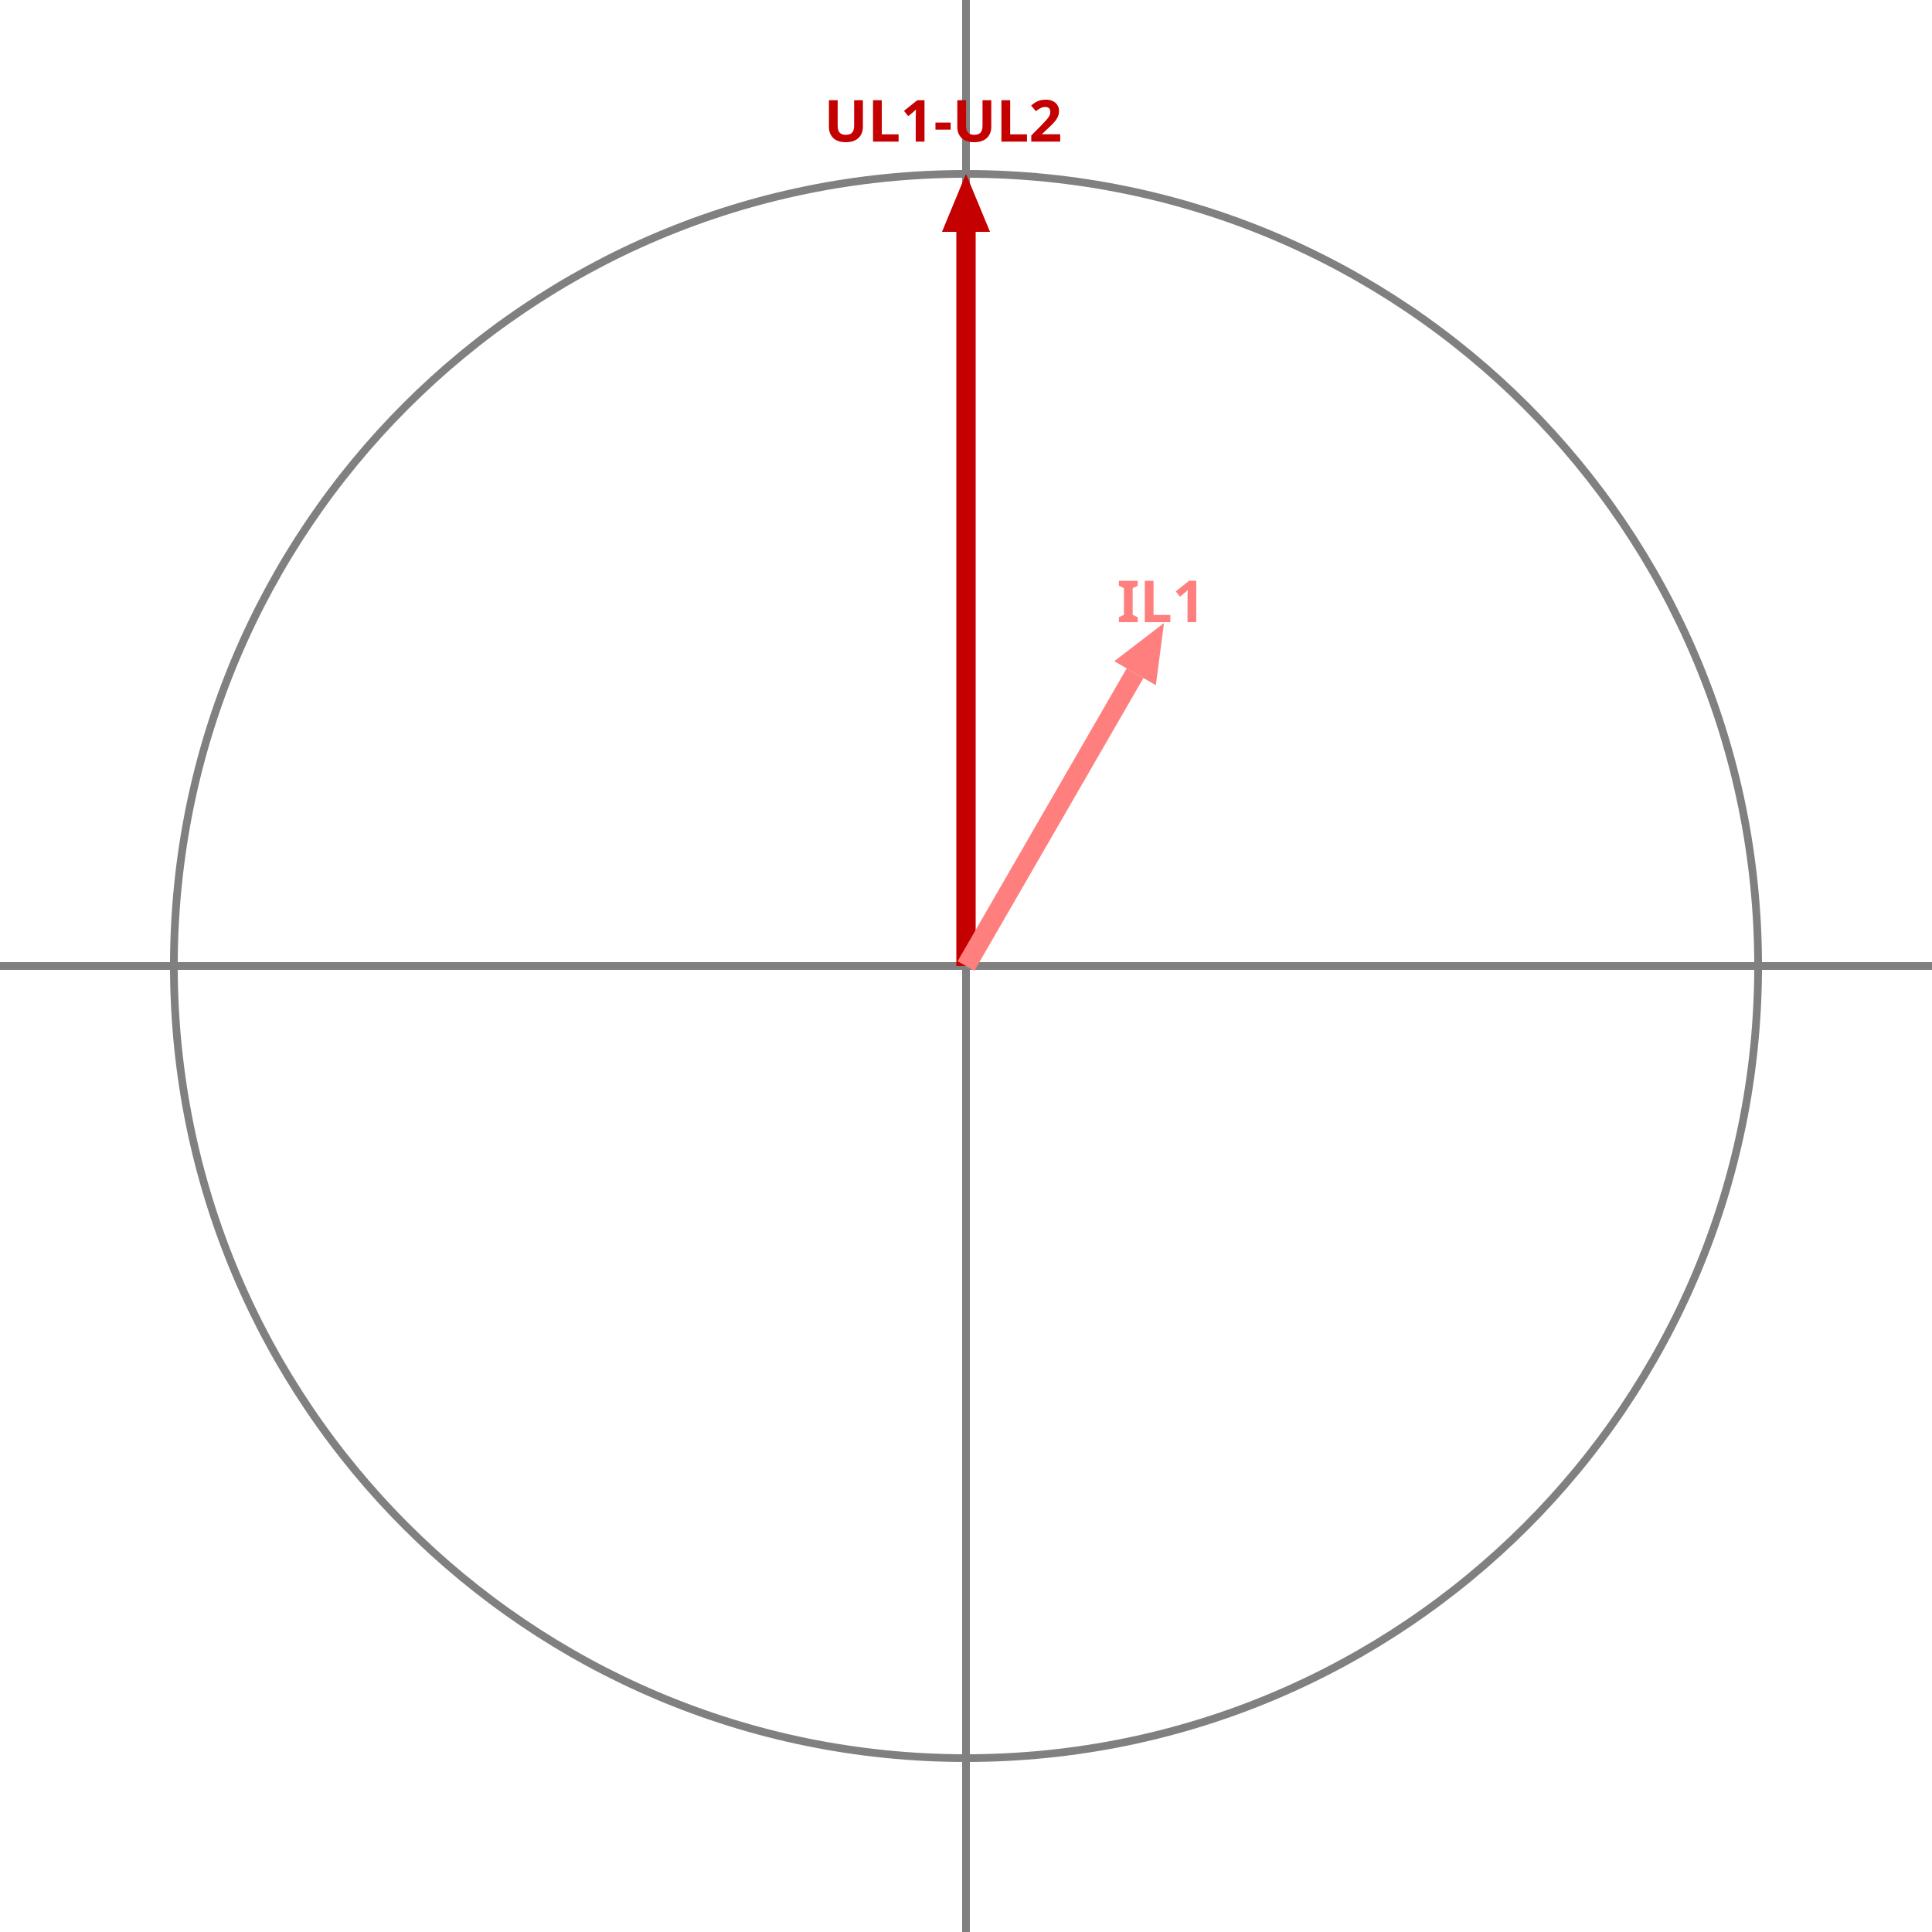
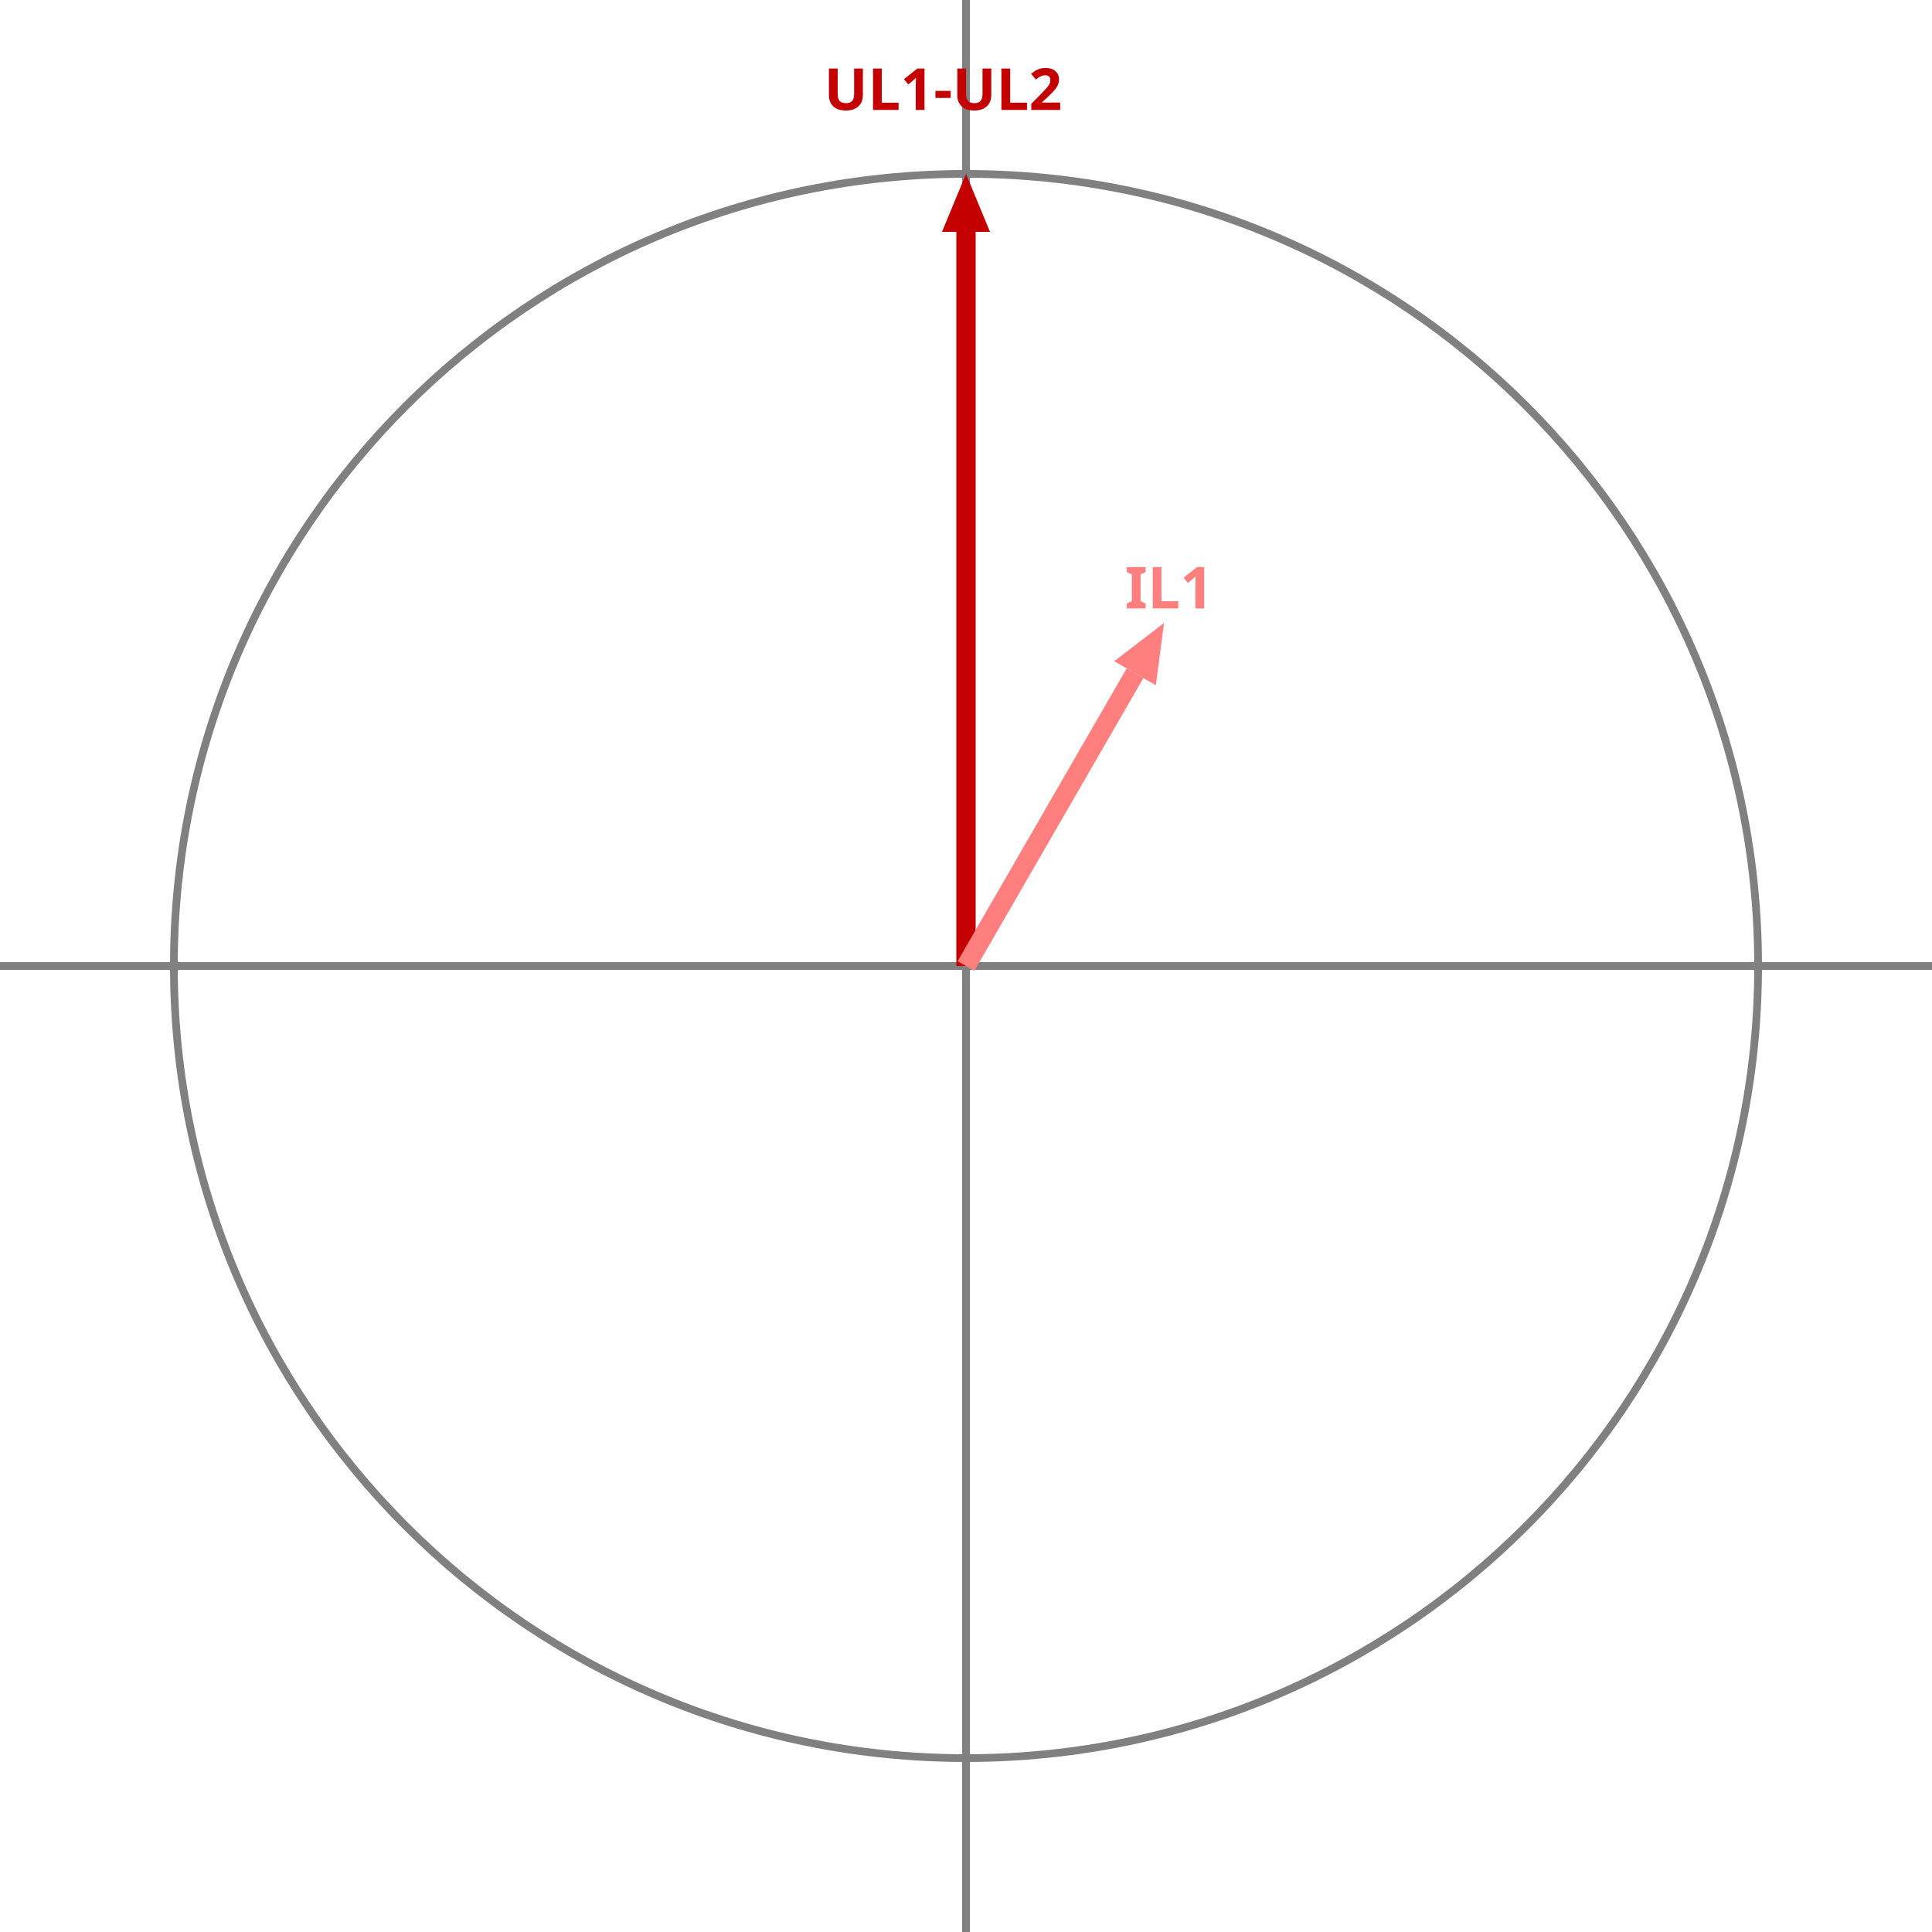
<svg xmlns="http://www.w3.org/2000/svg" width="1058.33mm" height="1058.33mm" viewBox="0 0 3000 3000" version="1.2" baseProfile="tiny">
  <defs>
</defs>
  <g fill="none" stroke="black" stroke-width="1" fill-rule="evenodd" stroke-linecap="square" stroke-linejoin="bevel">
    <g fill="none" stroke="#808080" stroke-opacity="1" stroke-width="12" stroke-linecap="square" stroke-linejoin="bevel" transform="matrix(1,0,0,1,0,0)" font-family="Sans" font-size="90" font-weight="570" font-style="normal">
      <polyline fill="none" vector-effect="none" points="0,1500 3000,1500 " />
      <polyline fill="none" vector-effect="none" points="1500,0 1500,3000 " />
      <path vector-effect="none" fill-rule="evenodd" d="M2730,1500 C2730,820.69 2179.31,270 1500,270 C820.69,270 270,820.69 270,1500 C270,2179.31 820.69,2730 1500,2730 C2179.31,2730 2730,2179.31 2730,1500 " />
    </g>
    <g fill="none" stroke="#c40000" stroke-opacity="1" stroke-width="30" stroke-linecap="square" stroke-linejoin="bevel" transform="matrix(1,0,0,1,0,0)" font-family="Sans" font-size="90" font-weight="570" font-style="normal">
      <polyline fill="none" vector-effect="none" points="1500,1485 1500,375 " />
    </g>
    <g fill="none" stroke="none" transform="matrix(1,0,0,1,0,0)" font-family="Sans" font-size="90" font-weight="570" font-style="normal">
      <path vector-effect="none" fill-rule="evenodd" d="M1500,270 L1537.28,360 L1462.72,360 L1500,270" />
    </g>
    <g fill="#c40000" fill-opacity="1" stroke="none" transform="matrix(1,0,0,1,0,0)" font-family="Sans" font-size="90" font-weight="570" font-style="normal">
      <path vector-effect="none" fill-rule="evenodd" d="M1500,270 L1537.28,360 L1462.72,360" />
    </g>
    <g fill="none" stroke="#c40000" stroke-opacity="1" stroke-width="1" stroke-linecap="square" stroke-linejoin="bevel" transform="matrix(1,0,0,1,0,0)" font-family="Sans" font-size="90" font-weight="570" font-style="normal">
-       <text fill="#c40000" fill-opacity="1" stroke="none" xml:space="preserve" x="1279.5" y="219.9" font-family="Sans" font-size="90" font-weight="570" font-style="normal">UL1-UL2</text>
+       <text fill="#c40000" fill-opacity="1" stroke="none" xml:space="preserve" x="1279.5" y="170.7" font-family="Sans" font-size="90" font-weight="570" font-style="normal">UL1-UL2</text>
    </g>
    <g fill="none" stroke="#ff7f7f" stroke-opacity="1" stroke-width="30" stroke-linecap="square" stroke-linejoin="bevel" transform="matrix(1,0,0,1,0,0)" font-family="Sans" font-size="90" font-weight="570" font-style="normal">
      <polyline fill="none" vector-effect="none" points="1507.5,1487.01 1755,1058.33 " />
    </g>
    <g fill="none" stroke="none" transform="matrix(1,0,0,1,0,0)" font-family="Sans" font-size="90" font-weight="570" font-style="normal">
      <path vector-effect="none" fill-rule="evenodd" d="M1807.5,967.394 L1794.78,1063.98 L1730.22,1026.7 L1807.5,967.394" />
    </g>
    <g fill="#ff7f7f" fill-opacity="1" stroke="none" transform="matrix(1,0,0,1,0,0)" font-family="Sans" font-size="90" font-weight="570" font-style="normal">
      <path vector-effect="none" fill-rule="evenodd" d="M1807.5,967.394 L1794.78,1063.98 L1730.22,1026.7" />
    </g>
    <g fill="none" stroke="#ff7f7f" stroke-opacity="1" stroke-width="1" stroke-linecap="square" stroke-linejoin="bevel" transform="matrix(1,0,0,1,0,0)" font-family="Sans" font-size="90" font-weight="570" font-style="normal">
-       <text fill="#ff7f7f" fill-opacity="1" stroke="none" xml:space="preserve" x="1734.52" y="966.112" font-family="Sans" font-size="90" font-weight="570" font-style="normal">IL1</text>
+       <text fill="#ff7f7f" fill-opacity="1" stroke="none" xml:space="preserve" x="1746.81" y="944.808" font-family="Sans" font-size="90" font-weight="570" font-style="normal">IL1</text>
    </g>
  </g>
</svg>
